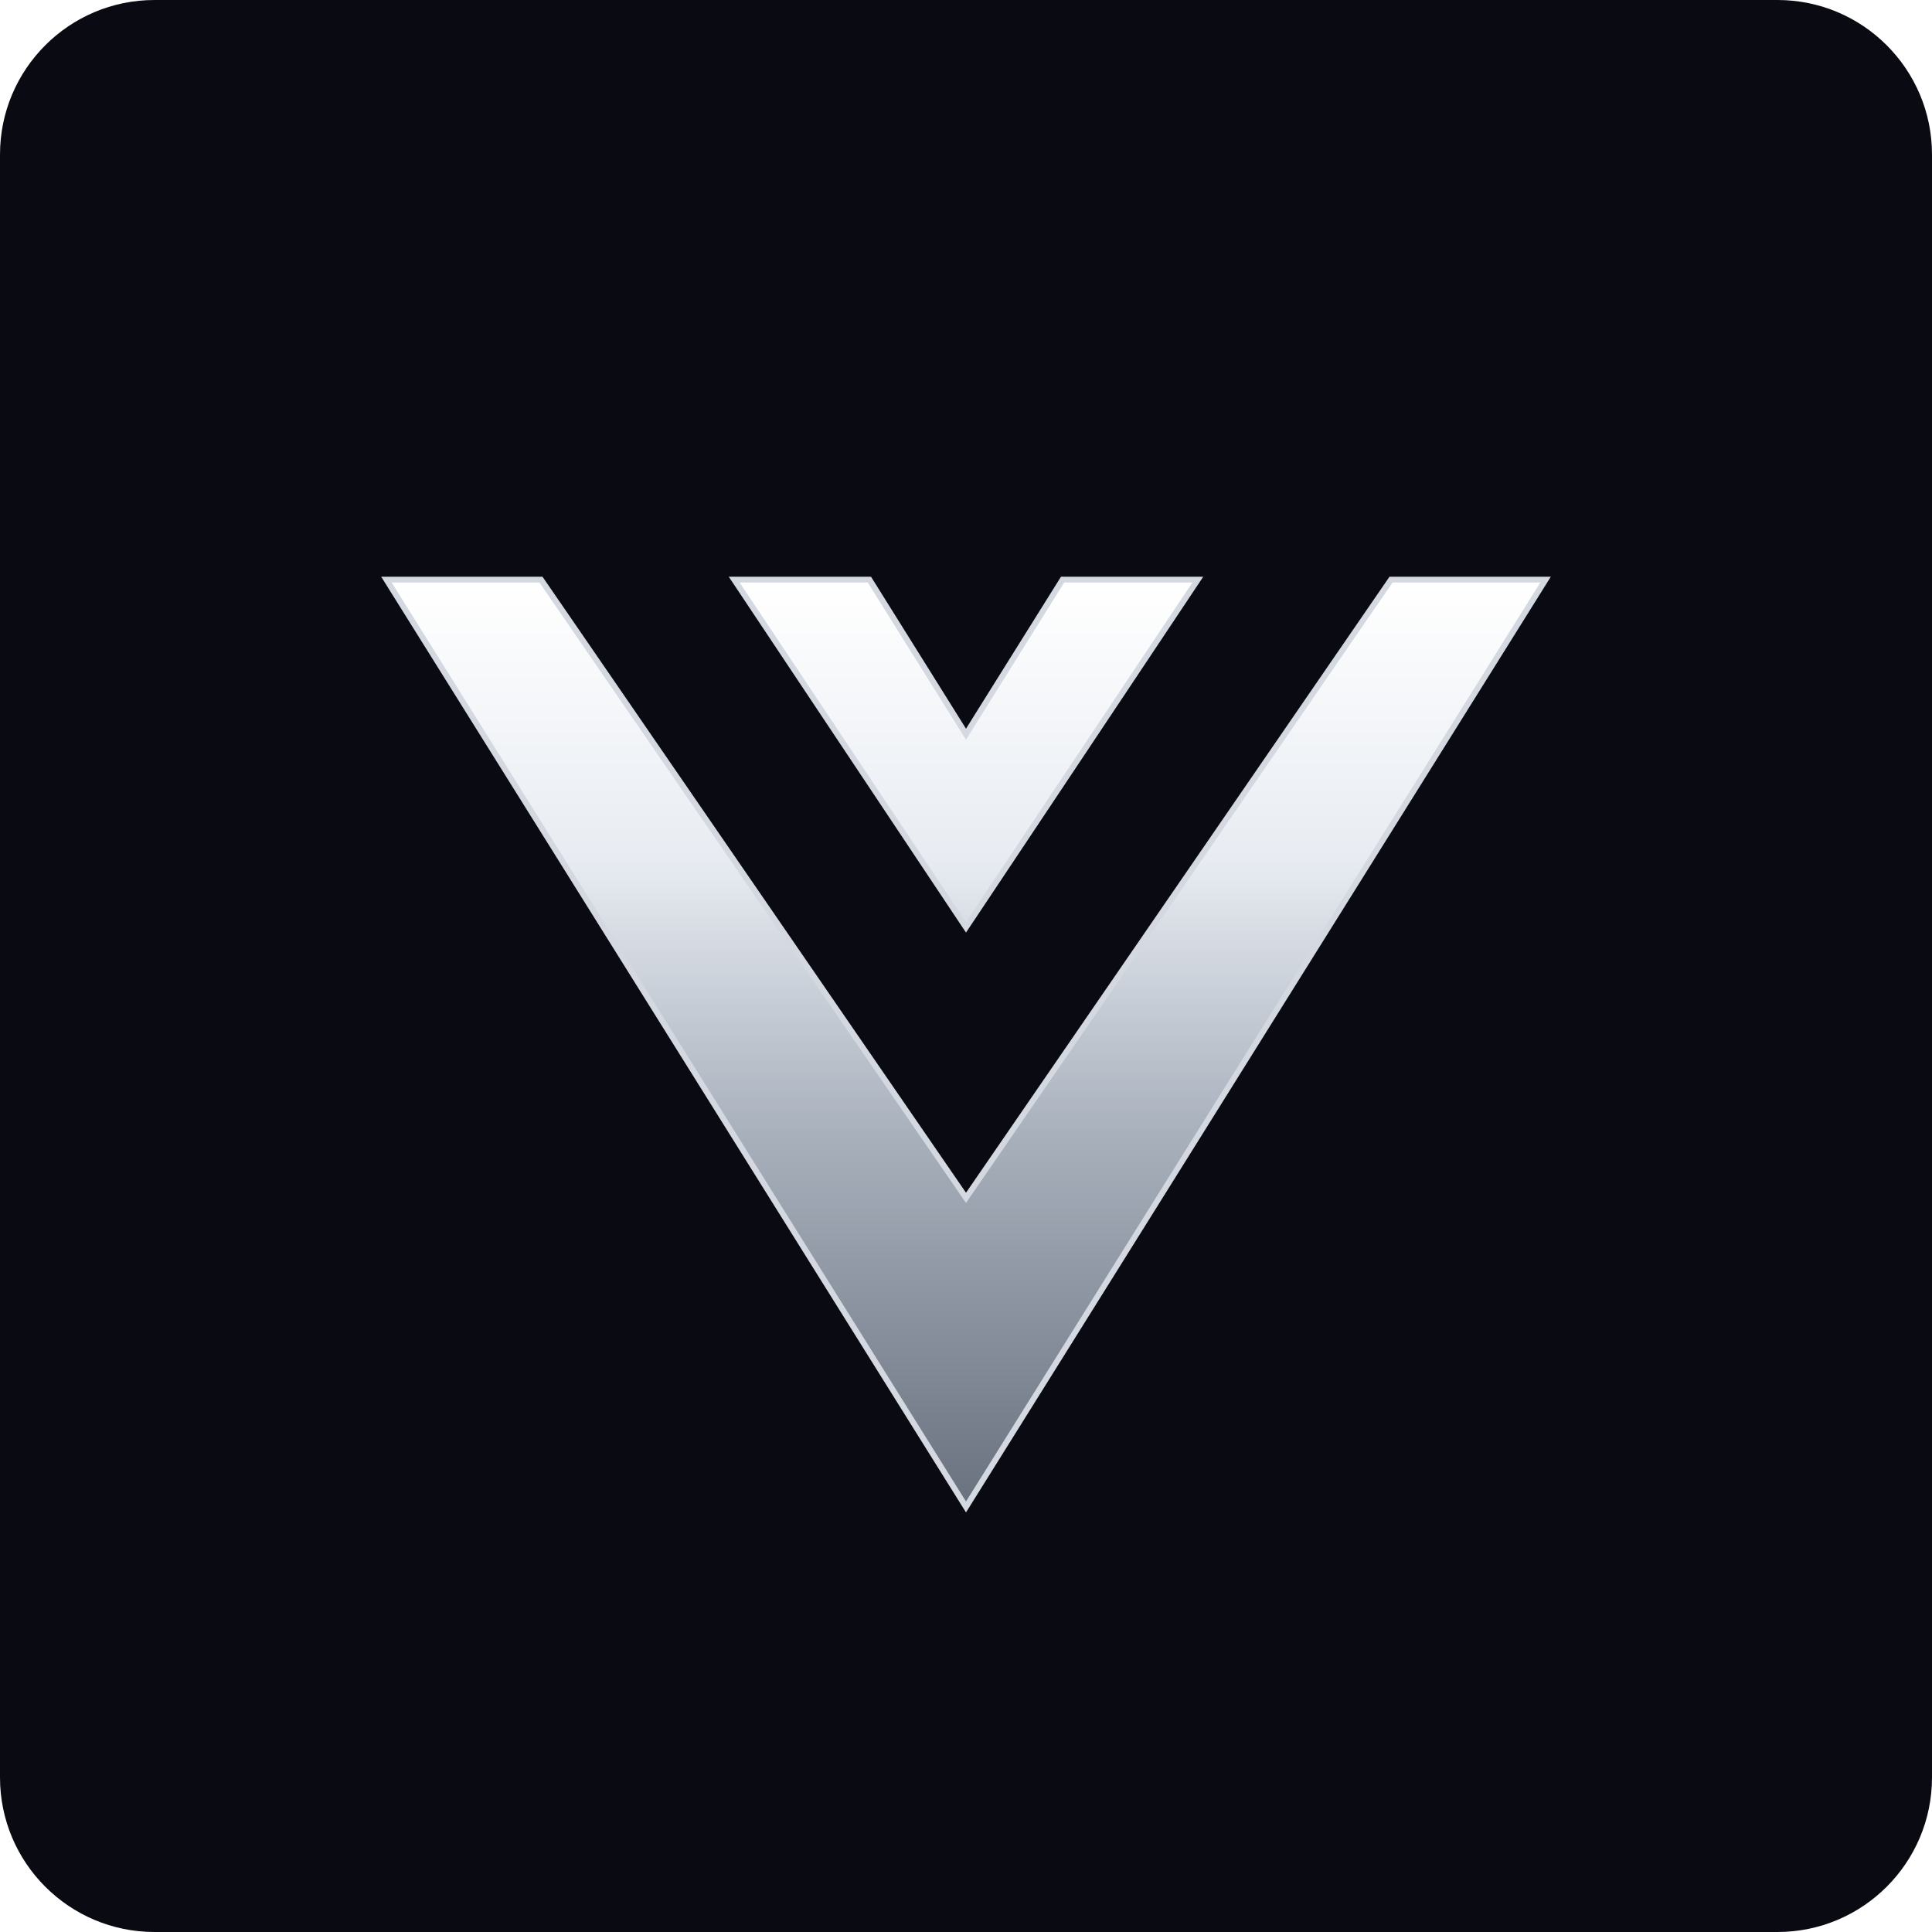
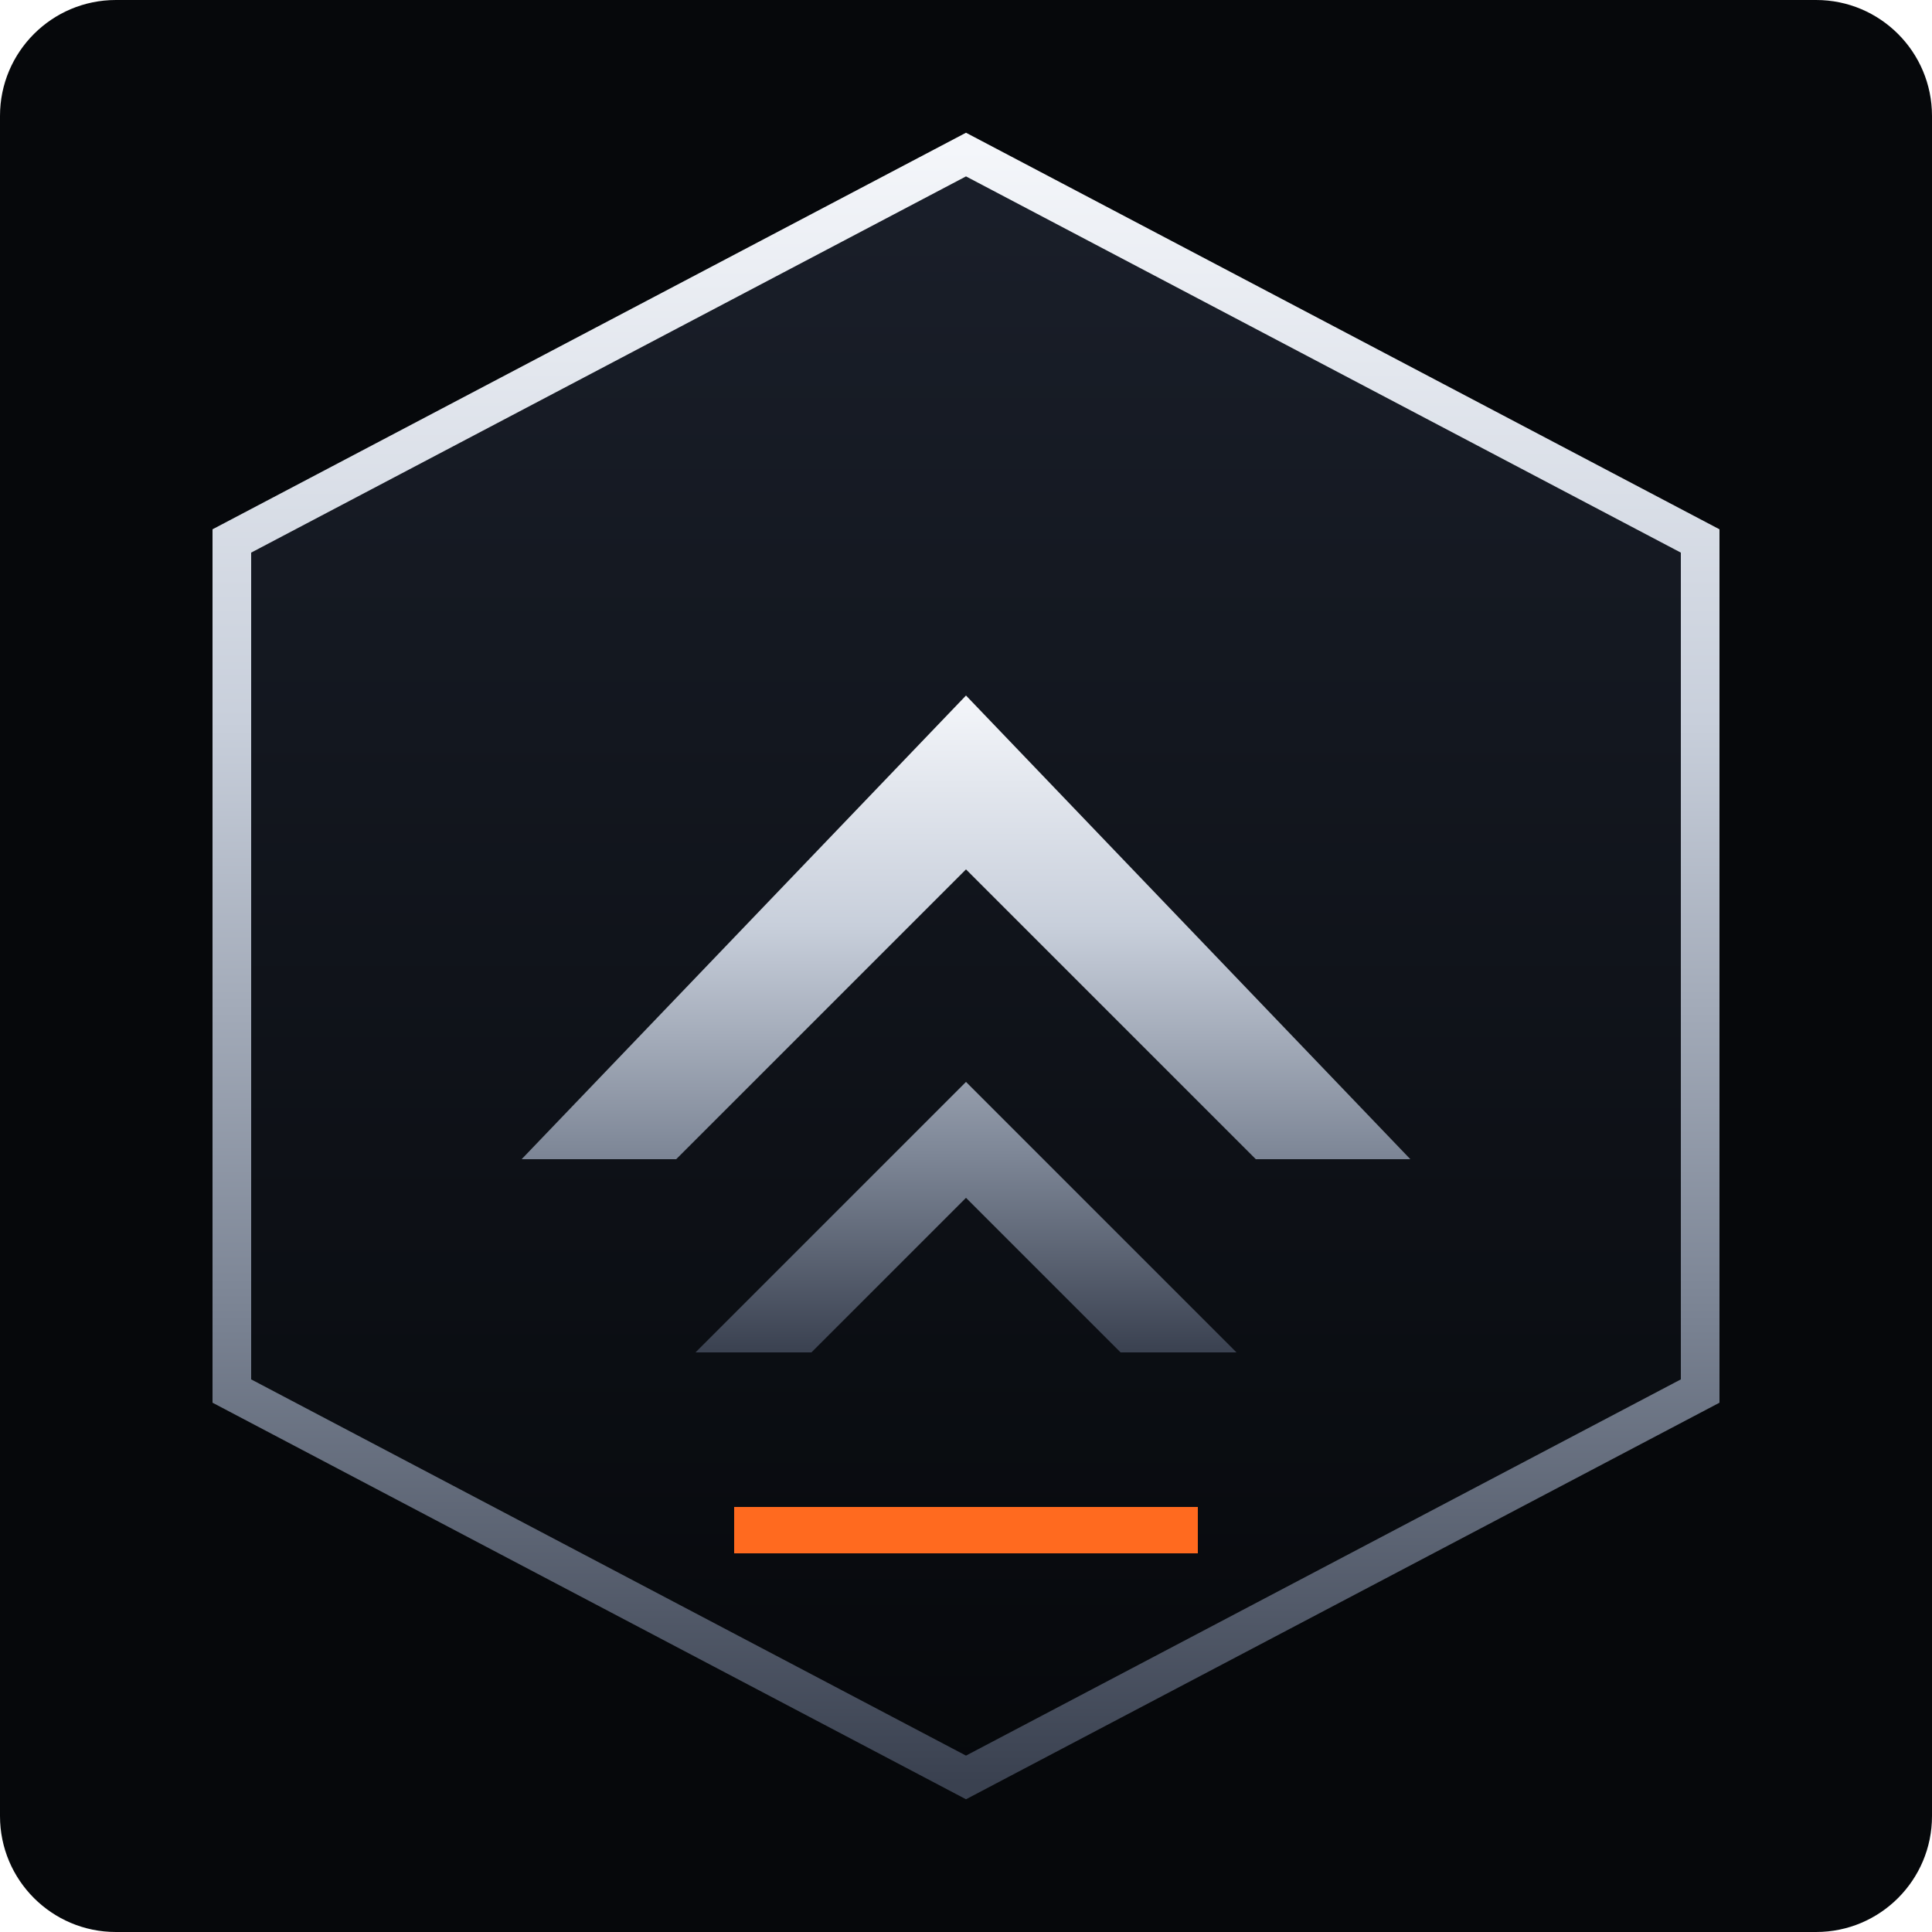
<svg xmlns="http://www.w3.org/2000/svg" viewBox="0 0 100 100">
  <defs>
-     <linearGradient id="chrome" x1="0%" y1="0%" x2="0%" y2="100%">
-       <stop offset="0%" stop-color="#ffffff" />
-       <stop offset="30%" stop-color="#e8ecf2" />
-       <stop offset="60%" stop-color="#a8b0bc" />
-       <stop offset="100%" stop-color="#6a7280" />
+     <linearGradient id="steel" x1="0%" y1="0%" x2="0%" y2="100%">
+       <stop offset="0%" stop-color="#f4f6fa" />
+       <stop offset="35%" stop-color="#c8cfdb" />
+       <stop offset="70%" stop-color="#7d8696" />
+       <stop offset="100%" stop-color="#3a4150" />
+     </linearGradient>
+     <linearGradient id="plate" x1="0%" y1="0%" x2="0%" y2="100%">
+       <stop offset="0%" stop-color="#1a1f2a" />
+       <stop offset="100%" stop-color="#06080b" />
    </linearGradient>
  </defs>
-   <rect width="100" height="100" fill="#0a0a12" rx="8" />
-   <path d="M 20 30 L 50 78 L 80 30 L 72 30 L 50 62 L 28 30 Z M 38 30 L 50 48 L 62 30 L 55 30 L 50 38 L 45 30 Z" fill="url(#chrome)" stroke="#d4d8e0" stroke-width="0.3" />
+   <rect width="100" height="100" fill="#06080b" rx="6" />
+   <polygon points="50,8 88,28 88,72 50,92 12,72 12,28" fill="url(#plate)" stroke="url(#steel)" stroke-width="2" />
+   <path d="M 27 60 L 50 36 L 73 60 L 65 60 L 50 45 L 35 60 Z M 36 70 L 50 56 L 64 70 L 58 70 L 50 62 L 42 70 Z" fill="url(#steel)" />
+   <rect x="38" y="78" width="24" height="2.4" fill="#ff6a1f" />
</svg>
